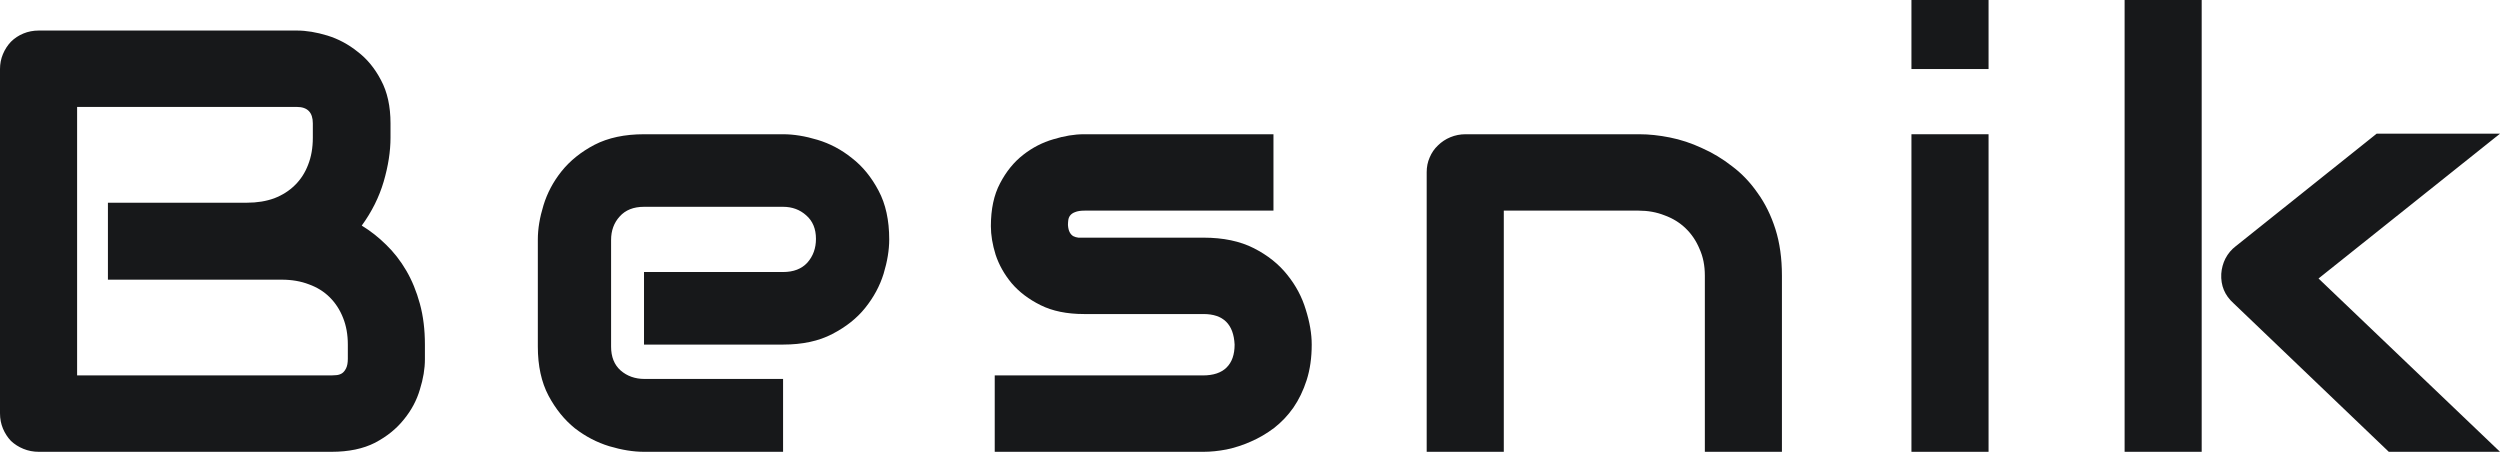
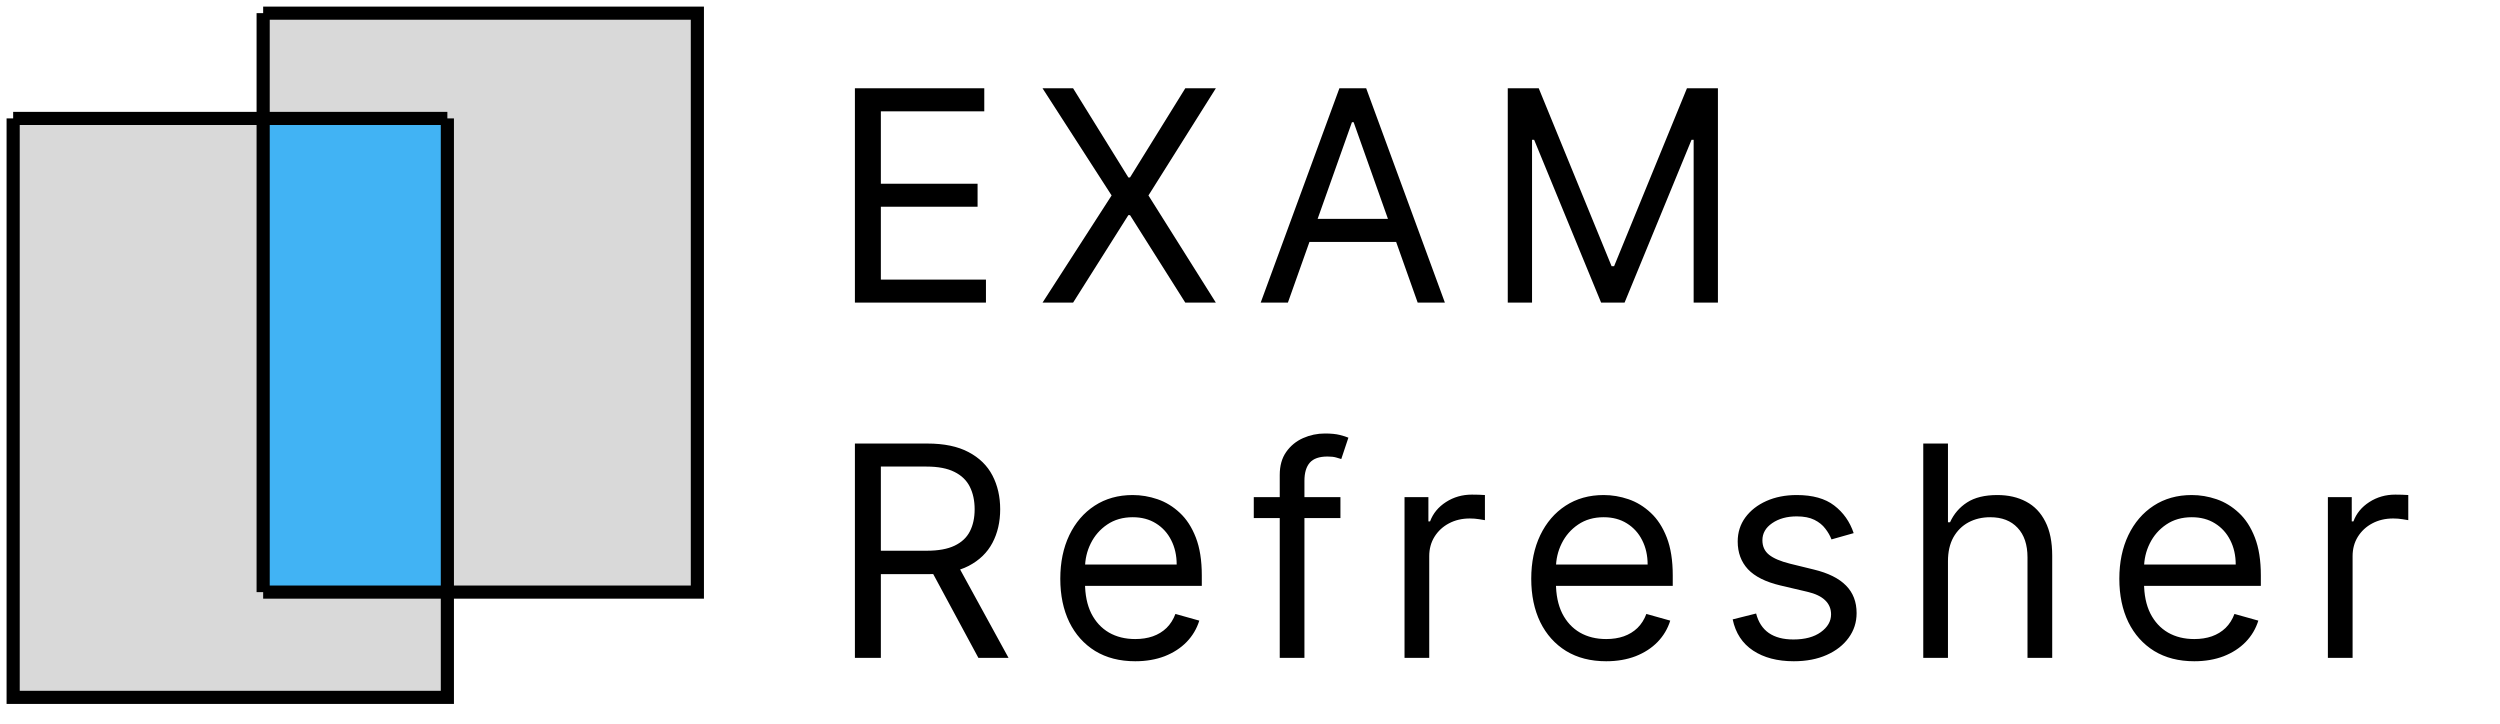
- <svg xmlns="http://www.w3.org/2000/svg" width="83" height="15" viewBox="0 0 83 15" fill="none" preserveAspectRatio="none">
-   <path d="M14.107 11.928C14.107 12.24 14.052 12.575 13.94 12.932C13.835 13.29 13.658 13.622 13.408 13.927C13.165 14.233 12.847 14.49 12.453 14.698C12.06 14.899 11.577 15 11.006 15H1.29C1.106 15 0.935 14.967 0.778 14.902C0.62 14.838 0.482 14.75 0.364 14.639C0.253 14.522 0.164 14.386 0.098 14.229C0.033 14.073 0 13.904 0 13.722V2.292C0 2.116 0.033 1.951 0.098 1.795C0.164 1.638 0.253 1.502 0.364 1.385C0.482 1.268 0.62 1.177 0.778 1.112C0.935 1.047 1.106 1.014 1.29 1.014H9.854C10.169 1.014 10.508 1.07 10.868 1.18C11.229 1.291 11.564 1.469 11.873 1.717C12.188 1.957 12.447 2.272 12.65 2.663C12.86 3.053 12.965 3.531 12.965 4.096V4.574C12.965 5.023 12.89 5.507 12.739 6.027C12.588 6.541 12.345 7.029 12.01 7.49C12.299 7.666 12.568 7.877 12.818 8.124C13.074 8.371 13.297 8.657 13.487 8.982C13.678 9.308 13.828 9.675 13.94 10.085C14.052 10.494 14.107 10.946 14.107 11.44V11.928ZM11.548 11.44C11.548 11.109 11.495 10.813 11.39 10.553C11.285 10.286 11.137 10.059 10.947 9.87C10.757 9.681 10.527 9.538 10.258 9.441C9.989 9.337 9.687 9.285 9.352 9.285H3.583V6.73H8.201C8.535 6.73 8.837 6.681 9.106 6.583C9.375 6.479 9.605 6.333 9.795 6.144C9.986 5.956 10.13 5.731 10.229 5.471C10.334 5.205 10.386 4.906 10.386 4.574V4.096C10.386 3.732 10.209 3.55 9.854 3.55H2.56V12.464H11.006C11.052 12.464 11.108 12.461 11.174 12.454C11.239 12.448 11.298 12.428 11.351 12.396C11.403 12.364 11.449 12.308 11.489 12.23C11.528 12.152 11.548 12.045 11.548 11.908V11.44Z" fill="#17181A" />
-   <path d="M29.522 7.949C29.522 8.3 29.46 8.68 29.335 9.09C29.21 9.493 29.007 9.87 28.725 10.221C28.449 10.566 28.085 10.855 27.632 11.089C27.186 11.323 26.641 11.44 25.998 11.44H21.381V9.031H25.998C26.346 9.031 26.615 8.927 26.805 8.719C26.995 8.505 27.09 8.241 27.09 7.929C27.09 7.598 26.982 7.337 26.766 7.149C26.555 6.96 26.3 6.866 25.998 6.866H21.381C21.033 6.866 20.764 6.973 20.573 7.188C20.383 7.396 20.288 7.656 20.288 7.968V11.508C20.288 11.847 20.393 12.11 20.603 12.298C20.819 12.487 21.085 12.581 21.4 12.581H25.998V15H21.381C21.026 15 20.642 14.938 20.229 14.815C19.822 14.691 19.441 14.493 19.087 14.22C18.739 13.94 18.447 13.579 18.211 13.137C17.974 12.689 17.856 12.146 17.856 11.508V7.949C17.856 7.598 17.919 7.22 18.043 6.817C18.168 6.408 18.368 6.031 18.644 5.686C18.926 5.335 19.29 5.042 19.736 4.808C20.189 4.574 20.737 4.457 21.381 4.457H25.998C26.352 4.457 26.733 4.519 27.14 4.642C27.553 4.766 27.934 4.967 28.282 5.247C28.636 5.52 28.931 5.881 29.168 6.33C29.404 6.772 29.522 7.311 29.522 7.949Z" fill="#17181A" />
-   <path d="M43.549 11.44C43.549 11.876 43.493 12.269 43.381 12.62C43.27 12.965 43.122 13.271 42.938 13.537C42.755 13.797 42.541 14.021 42.298 14.21C42.056 14.392 41.8 14.542 41.531 14.659C41.268 14.776 40.999 14.864 40.723 14.922C40.454 14.974 40.198 15 39.955 15H33.025V12.464H39.936C40.283 12.464 40.546 12.377 40.723 12.201C40.901 12.025 40.989 11.772 40.989 11.44C40.956 10.764 40.612 10.426 39.955 10.426H35.988C35.424 10.426 34.944 10.328 34.551 10.133C34.157 9.938 33.835 9.694 33.586 9.402C33.343 9.109 33.166 8.794 33.054 8.456C32.949 8.118 32.897 7.802 32.897 7.51C32.897 6.944 32.998 6.469 33.202 6.086C33.405 5.696 33.661 5.38 33.97 5.14C34.278 4.899 34.613 4.727 34.974 4.623C35.335 4.512 35.673 4.457 35.988 4.457H42.279V6.993H36.008C35.876 6.993 35.771 7.009 35.693 7.042C35.62 7.068 35.565 7.107 35.525 7.159C35.492 7.204 35.473 7.256 35.466 7.315C35.46 7.367 35.456 7.419 35.456 7.471C35.463 7.575 35.483 7.656 35.516 7.715C35.548 7.773 35.588 7.815 35.634 7.841C35.686 7.867 35.742 7.884 35.801 7.89C35.867 7.89 35.929 7.89 35.988 7.89H39.955C40.612 7.89 41.169 8.007 41.629 8.241C42.088 8.475 42.459 8.771 42.741 9.129C43.024 9.48 43.227 9.863 43.352 10.28C43.483 10.696 43.549 11.083 43.549 11.44Z" fill="#17181A" />
-   <path d="M59.16 15H56.601V9.148C56.601 8.817 56.542 8.521 56.423 8.261C56.312 7.994 56.158 7.767 55.961 7.578C55.764 7.389 55.531 7.246 55.262 7.149C54.999 7.045 54.714 6.993 54.405 6.993H49.926V15H47.366V5.715C47.366 5.54 47.399 5.377 47.465 5.228C47.531 5.072 47.622 4.938 47.74 4.828C47.859 4.711 47.996 4.62 48.154 4.555C48.312 4.49 48.479 4.457 48.656 4.457H54.425C54.747 4.457 55.085 4.493 55.439 4.564C55.8 4.636 56.154 4.753 56.502 4.915C56.857 5.072 57.191 5.273 57.506 5.52C57.828 5.761 58.11 6.057 58.353 6.408C58.602 6.752 58.799 7.152 58.944 7.607C59.088 8.062 59.16 8.576 59.16 9.148V15Z" fill="#17181A" />
-   <path d="M66.02 2.292H63.46V0H66.02V2.292ZM66.02 15H63.46V4.457H66.02V15Z" fill="#17181A" />
-   <path d="M83 15H79.308L74.15 10.065C73.861 9.805 73.726 9.48 73.746 9.09C73.759 8.908 73.805 8.739 73.884 8.583C73.969 8.42 74.084 8.283 74.228 8.173L78.905 4.438H83L76.975 9.246L83 15ZM73.096 15H70.537V0H73.096V15Z" fill="#17181A" />
+ <svg xmlns="http://www.w3.org/2000/svg" width="190" height="55" viewBox="0 0 190 55" fill="none">
+   <path d="M20 1V9H34V45H53V1H20Z" fill="#D9D9D9" />
+   <path d="M1 9V53H34V45H20V9H1Z" fill="#D9D9D9" />
+   <path d="M34 9H20V45H34V9Z" fill="#41B3F4" />
+   <path d="M20 1H53V45H34M20 1V9M20 1C20 3.852 20 6.495 20 9M20 45H34M20 45C20 30.669 20 21.588 20 9M20 45V9M1 9V53H34V45M1 9C8.509 9 14.095 9 20 9M1 9H20M34 9H20M34 9V45M34 9C28.622 9 24.229 9 20 9" stroke="black" />
+   <path d="M64.973 23V6.709H74.805V8.459H66.945V13.964H74.296V15.714H66.945V21.25H74.932V23H64.973ZM81.555 6.709L85.755 13.486H85.882L90.082 6.709H92.405L87.282 14.854L92.405 23H90.082L85.882 16.35H85.755L81.555 23H79.232L84.482 14.854L79.232 6.709H81.555ZM97.88 23H95.812L101.794 6.709H103.83L109.812 23H107.744L102.876 9.286H102.748L97.88 23ZM98.644 16.636H106.98V18.386H98.644V16.636ZM114.59 6.709H116.944L122.481 20.232H122.671L128.208 6.709H130.562V23H128.717V10.623H128.558L123.467 23H121.685L116.594 10.623H116.435V23H114.59V6.709ZM64.973 50V33.709H70.477C71.75 33.709 72.795 33.926 73.611 34.361C74.428 34.791 75.033 35.382 75.425 36.135C75.817 36.888 76.014 37.745 76.014 38.705C76.014 39.664 75.817 40.516 75.425 41.258C75.033 42 74.431 42.584 73.619 43.008C72.808 43.427 71.771 43.636 70.509 43.636H66.055V41.855H70.445C71.315 41.855 72.015 41.727 72.546 41.473C73.081 41.218 73.468 40.858 73.707 40.391C73.951 39.919 74.073 39.357 74.073 38.705C74.073 38.052 73.951 37.482 73.707 36.994C73.463 36.506 73.073 36.13 72.537 35.865C72.002 35.594 71.294 35.459 70.414 35.459H66.945V50H64.973ZM72.641 42.682L76.65 50H74.359L70.414 42.682H72.641ZM86.278 50.255C85.1 50.255 84.085 49.995 83.231 49.475C82.383 48.95 81.728 48.218 81.266 47.279C80.81 46.336 80.582 45.238 80.582 43.986C80.582 42.735 80.81 41.632 81.266 40.677C81.728 39.717 82.37 38.97 83.191 38.434C84.019 37.893 84.984 37.623 86.087 37.623C86.723 37.623 87.352 37.729 87.972 37.941C88.593 38.153 89.157 38.498 89.666 38.975C90.175 39.447 90.581 40.073 90.883 40.852C91.186 41.632 91.337 42.592 91.337 43.732V44.527H81.919V42.904H89.428C89.428 42.215 89.29 41.6 89.014 41.059C88.744 40.518 88.357 40.091 87.853 39.778C87.354 39.465 86.766 39.309 86.087 39.309C85.339 39.309 84.692 39.495 84.146 39.866C83.605 40.232 83.189 40.709 82.897 41.298C82.605 41.886 82.46 42.517 82.46 43.191V44.273C82.46 45.196 82.619 45.978 82.937 46.619C83.26 47.256 83.709 47.741 84.281 48.075C84.854 48.404 85.519 48.568 86.278 48.568C86.771 48.568 87.216 48.499 87.614 48.361C88.017 48.218 88.365 48.006 88.656 47.725C88.948 47.439 89.173 47.083 89.332 46.659L91.146 47.168C90.955 47.783 90.634 48.324 90.183 48.791C89.733 49.252 89.176 49.613 88.513 49.873C87.85 50.127 87.105 50.255 86.278 50.255ZM101.873 37.782V39.373H95.287V37.782H101.873ZM97.26 50V36.096C97.26 35.395 97.424 34.812 97.753 34.346C98.082 33.879 98.509 33.529 99.034 33.295C99.559 33.062 100.113 32.946 100.696 32.946C101.158 32.946 101.534 32.983 101.826 33.057C102.117 33.131 102.335 33.2 102.478 33.264L101.937 34.886C101.842 34.855 101.709 34.815 101.539 34.767C101.375 34.719 101.158 34.696 100.887 34.696C100.267 34.696 99.819 34.852 99.543 35.165C99.272 35.478 99.137 35.936 99.137 36.541V50H97.26ZM106.744 50V37.782H108.558V39.627H108.685C108.908 39.023 109.311 38.532 109.894 38.156C110.478 37.779 111.135 37.591 111.867 37.591C112.005 37.591 112.177 37.594 112.384 37.599C112.591 37.604 112.747 37.612 112.854 37.623V39.532C112.79 39.516 112.644 39.492 112.416 39.46C112.193 39.423 111.957 39.404 111.708 39.404C111.114 39.404 110.584 39.529 110.117 39.778C109.656 40.022 109.29 40.362 109.019 40.797C108.754 41.226 108.622 41.717 108.622 42.268V50H106.744ZM122.07 50.255C120.892 50.255 119.877 49.995 119.023 49.475C118.175 48.95 117.52 48.218 117.058 47.279C116.602 46.336 116.374 45.238 116.374 43.986C116.374 42.735 116.602 41.632 117.058 40.677C117.52 39.717 118.161 38.97 118.983 38.434C119.811 37.893 120.776 37.623 121.879 37.623C122.515 37.623 123.144 37.729 123.764 37.941C124.384 38.153 124.949 38.498 125.458 38.975C125.967 39.447 126.373 40.073 126.675 40.852C126.978 41.632 127.129 42.592 127.129 43.732V44.527H117.711V42.904H125.22C125.22 42.215 125.082 41.6 124.806 41.059C124.536 40.518 124.148 40.091 123.645 39.778C123.146 39.465 122.558 39.309 121.879 39.309C121.131 39.309 120.484 39.495 119.938 39.866C119.397 40.232 118.981 40.709 118.689 41.298C118.397 41.886 118.251 42.517 118.251 43.191V44.273C118.251 45.196 118.411 45.978 118.729 46.619C119.052 47.256 119.5 47.741 120.073 48.075C120.646 48.404 121.311 48.568 122.07 48.568C122.563 48.568 123.008 48.499 123.406 48.361C123.809 48.218 124.156 48.006 124.448 47.725C124.74 47.439 124.965 47.083 125.124 46.659L126.938 47.168C126.747 47.783 126.426 48.324 125.975 48.791C125.525 49.252 124.968 49.613 124.305 49.873C123.642 50.127 122.897 50.255 122.07 50.255ZM140.879 40.518L139.193 40.995C139.087 40.714 138.93 40.441 138.723 40.176C138.522 39.906 138.246 39.683 137.896 39.508C137.546 39.333 137.098 39.245 136.552 39.245C135.804 39.245 135.181 39.418 134.682 39.763C134.189 40.102 133.943 40.534 133.943 41.059C133.943 41.526 134.112 41.894 134.452 42.165C134.791 42.435 135.321 42.661 136.043 42.841L137.856 43.286C138.949 43.551 139.763 43.957 140.298 44.503C140.834 45.044 141.102 45.742 141.102 46.596C141.102 47.295 140.9 47.921 140.497 48.473C140.099 49.024 139.543 49.459 138.827 49.777C138.111 50.096 137.278 50.255 136.329 50.255C135.083 50.255 134.051 49.984 133.235 49.443C132.418 48.902 131.901 48.112 131.684 47.073L133.465 46.627C133.635 47.285 133.956 47.778 134.428 48.107C134.905 48.436 135.528 48.6 136.297 48.6C137.172 48.6 137.867 48.414 138.381 48.043C138.901 47.667 139.161 47.216 139.161 46.691C139.161 46.267 139.012 45.911 138.715 45.625C138.418 45.333 137.962 45.116 137.347 44.973L135.311 44.495C134.192 44.23 133.37 43.819 132.845 43.263C132.325 42.7 132.065 41.998 132.065 41.154C132.065 40.465 132.259 39.855 132.646 39.325C133.038 38.795 133.571 38.378 134.245 38.076C134.924 37.774 135.693 37.623 136.552 37.623C137.761 37.623 138.71 37.888 139.399 38.418C140.094 38.949 140.587 39.648 140.879 40.518ZM148.045 42.65V50H146.168V33.709H148.045V39.691H148.204C148.49 39.06 148.92 38.559 149.493 38.188C150.071 37.811 150.84 37.623 151.799 37.623C152.632 37.623 153.361 37.79 153.987 38.124C154.613 38.453 155.098 38.959 155.443 39.643C155.793 40.322 155.968 41.186 155.968 42.236V50H154.09V42.364C154.09 41.393 153.838 40.643 153.335 40.112C152.836 39.577 152.144 39.309 151.258 39.309C150.643 39.309 150.092 39.439 149.604 39.699C149.121 39.959 148.74 40.338 148.458 40.836C148.183 41.335 148.045 41.939 148.045 42.65ZM166.765 50.255C165.587 50.255 164.572 49.995 163.718 49.475C162.87 48.95 162.215 48.218 161.753 47.279C161.297 46.336 161.069 45.238 161.069 43.986C161.069 42.735 161.297 41.632 161.753 40.677C162.215 39.717 162.856 38.97 163.678 38.434C164.506 37.893 165.471 37.623 166.574 37.623C167.21 37.623 167.839 37.729 168.459 37.941C169.079 38.153 169.644 38.498 170.153 38.975C170.662 39.447 171.068 40.073 171.37 40.852C171.673 41.632 171.824 42.592 171.824 43.732V44.527H162.406V42.904H169.915C169.915 42.215 169.777 41.6 169.501 41.059C169.231 40.518 168.843 40.091 168.34 39.778C167.841 39.465 167.253 39.309 166.574 39.309C165.826 39.309 165.179 39.495 164.633 39.866C164.092 40.232 163.676 40.709 163.384 41.298C163.092 41.886 162.946 42.517 162.946 43.191V44.273C162.946 45.196 163.106 45.978 163.424 46.619C163.747 47.256 164.195 47.741 164.768 48.075C165.341 48.404 166.006 48.568 166.765 48.568C167.258 48.568 167.703 48.499 168.101 48.361C168.504 48.218 168.851 48.006 169.143 47.725C169.435 47.439 169.66 47.083 169.819 46.659L171.633 47.168C171.442 47.783 171.121 48.324 170.67 48.791C170.22 49.252 169.663 49.613 169 49.873C168.337 50.127 167.592 50.255 166.765 50.255ZM176.919 50V37.782H178.733V39.627H178.86C179.083 39.023 179.486 38.532 180.069 38.156C180.653 37.779 181.31 37.591 182.042 37.591C182.18 37.591 182.352 37.594 182.559 37.599C182.766 37.604 182.922 37.612 183.029 37.623V39.532C182.965 39.516 182.819 39.492 182.591 39.46C182.368 39.423 182.132 39.404 181.883 39.404C181.289 39.404 180.759 39.529 180.292 39.778C179.831 40.022 179.465 40.362 179.194 40.797C178.929 41.226 178.797 41.717 178.797 42.268V50H176.919Z" fill="black" />
</svg>
